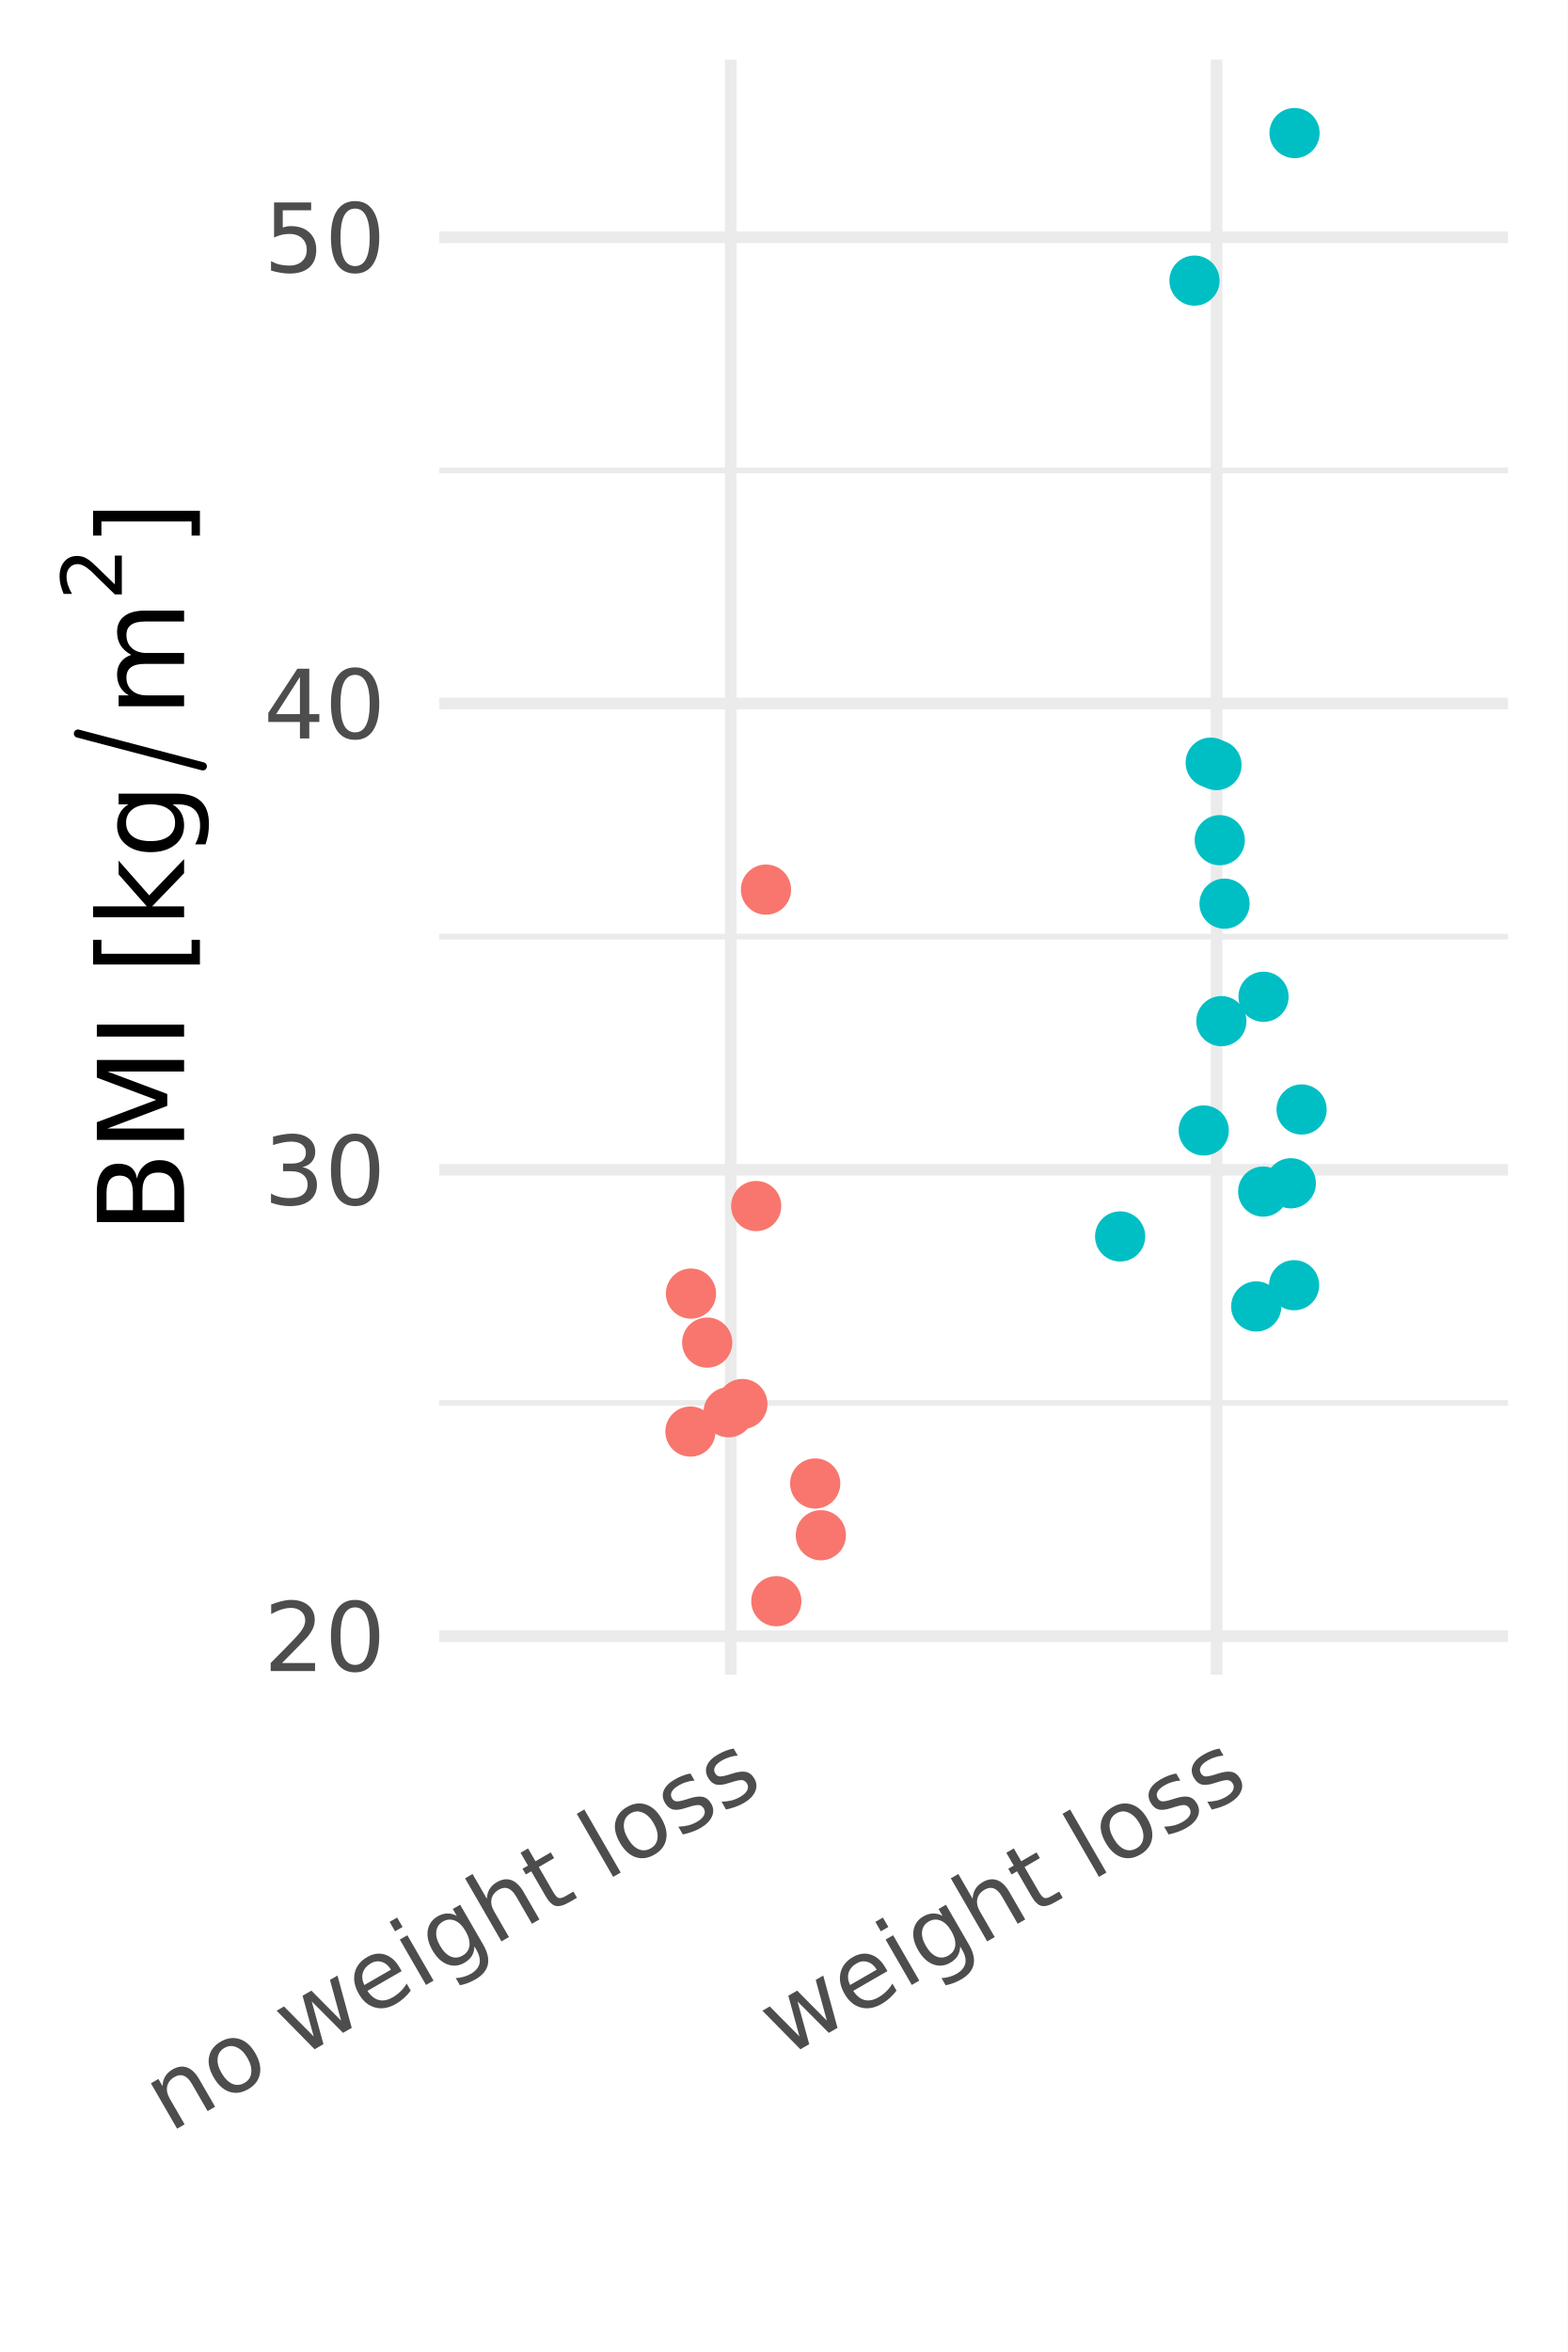
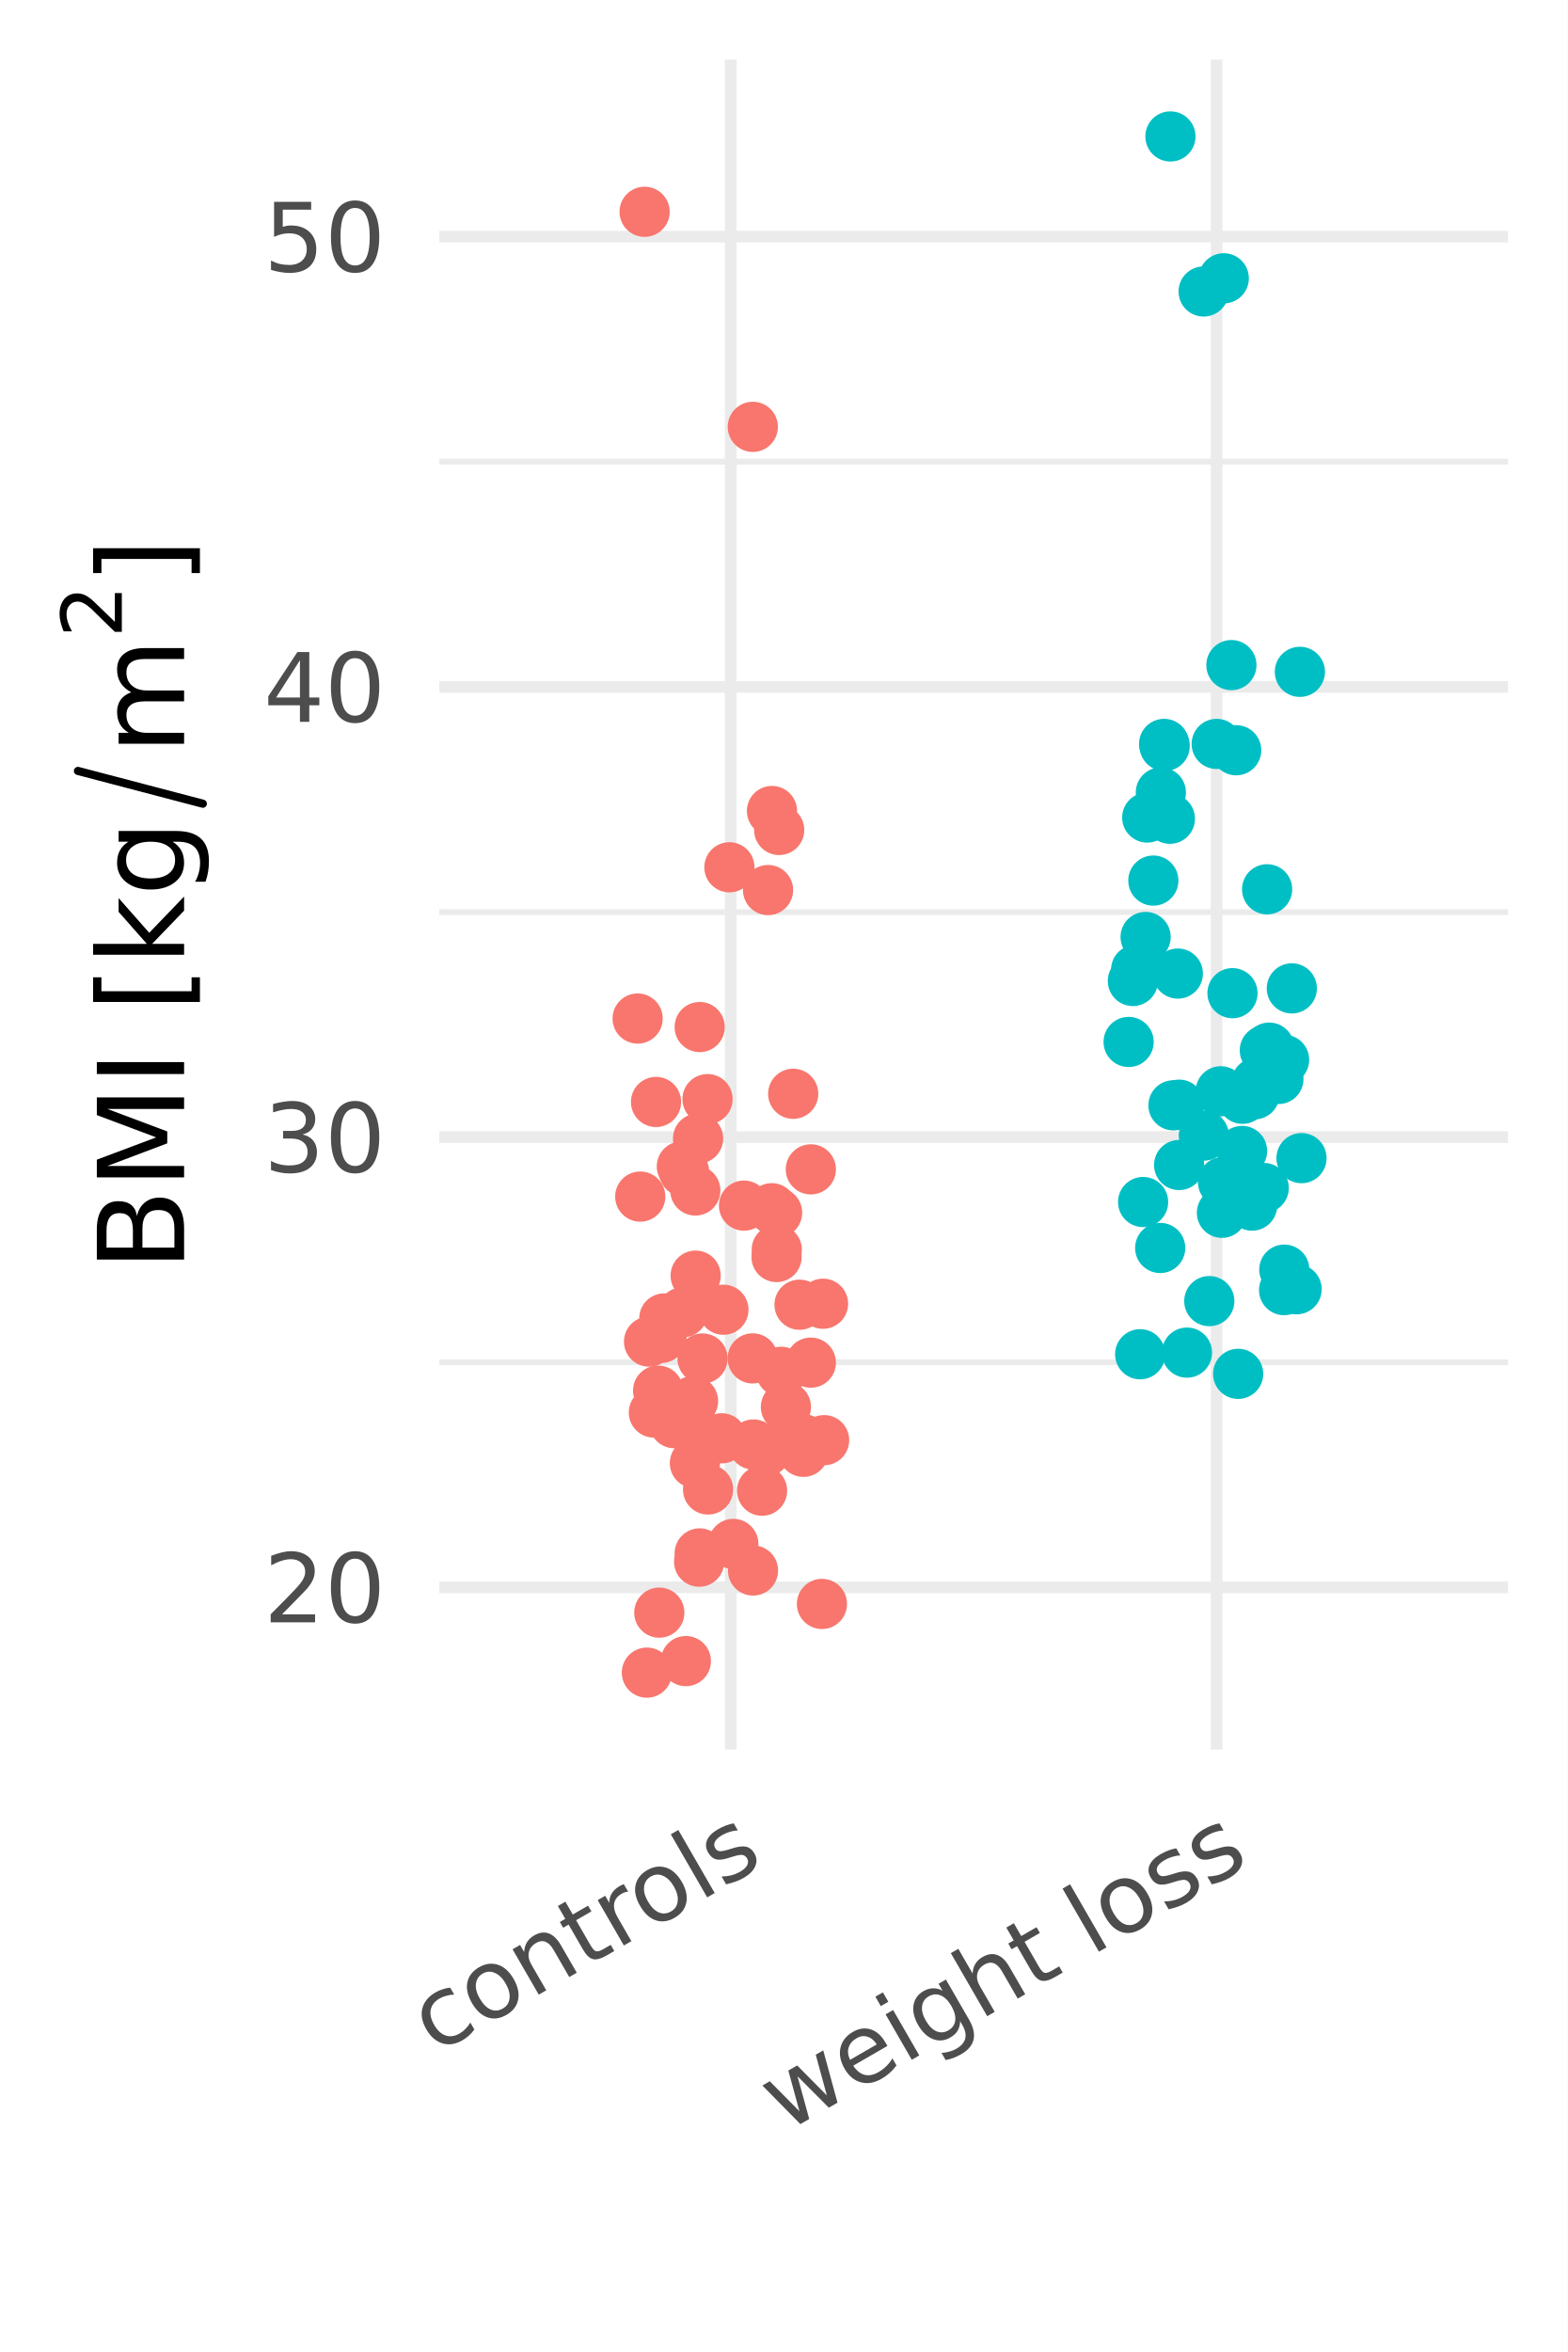
<svg xmlns="http://www.w3.org/2000/svg" class="svglite" width="144.00pt" height="216.00pt" viewBox="0 0 144.00 216.00">
  <defs>
    <style type="text/css">
    .svglite line, .svglite polyline, .svglite polygon, .svglite path, .svglite rect, .svglite circle {
      fill: none;
      stroke: #000000;
      stroke-linecap: round;
      stroke-linejoin: round;
      stroke-miterlimit: 10.00;
    }
  </style>
  </defs>
  <rect width="100%" height="100%" style="stroke: none; fill: #FFFFFF;" />
  <defs>
    <clipPath id="cpMC4wMHwxNDQuMDB8MC4wMHwyMTYuMDA=">
      <rect x="0.00" y="0.00" width="144.00" height="216.00" />
    </clipPath>
  </defs>
  <g clip-path="url(#cpMC4wMHwxNDQuMDB8MC4wMHwyMTYuMDA=)">
</g>
  <defs>
-     <clipPath id="cpNDAuMzV8MTM4LjUyfDUuNDh8MTUzLjc5">
-       <rect x="40.35" y="5.48" width="98.17" height="148.31" />
+     <clipPath id="cpNDAuMzV8MTM4LjUyfDUuNDh8MTYwLjY3">
+       <rect x="40.35" y="5.48" width="98.17" height="155.19" />
    </clipPath>
  </defs>
-   <g clip-path="url(#cpNDAuMzV8MTM4LjUyfDUuNDh8MTUzLjc5)">
-     <polyline points="40.35,128.84 138.52,128.84 " style="stroke-width: 0.53; stroke: #EBEBEB; stroke-linecap: butt;" />
-     <polyline points="40.35,86.02 138.52,86.02 " style="stroke-width: 0.53; stroke: #EBEBEB; stroke-linecap: butt;" />
-     <polyline points="40.35,43.20 138.52,43.20 " style="stroke-width: 0.53; stroke: #EBEBEB; stroke-linecap: butt;" />
-     <polyline points="40.35,150.26 138.52,150.26 " style="stroke-width: 1.07; stroke: #EBEBEB; stroke-linecap: butt;" />
-     <polyline points="40.35,107.43 138.52,107.43 " style="stroke-width: 1.07; stroke: #EBEBEB; stroke-linecap: butt;" />
-     <polyline points="40.35,64.61 138.52,64.61 " style="stroke-width: 1.07; stroke: #EBEBEB; stroke-linecap: butt;" />
-     <polyline points="40.35,21.79 138.52,21.79 " style="stroke-width: 1.07; stroke: #EBEBEB; stroke-linecap: butt;" />
-     <polyline points="67.12,153.79 67.12,5.48 " style="stroke-width: 1.07; stroke: #EBEBEB; stroke-linecap: butt;" />
-     <polyline points="111.75,153.79 111.75,5.48 " style="stroke-width: 1.07; stroke: #EBEBEB; stroke-linecap: butt;" />
-     <circle cx="118.57" cy="108.67" r="1.95" style="stroke-width: 0.71; stroke: #00BFC4; fill: #00BFC4;" />
-     <circle cx="112.48" cy="82.99" r="1.95" style="stroke-width: 0.71; stroke: #00BFC4; fill: #00BFC4;" />
-     <circle cx="119.56" cy="101.89" r="1.95" style="stroke-width: 0.71; stroke: #00BFC4; fill: #00BFC4;" />
-     <circle cx="110.57" cy="103.82" r="1.95" style="stroke-width: 0.71; stroke: #00BFC4; fill: #00BFC4;" />
-     <circle cx="116.06" cy="91.54" r="1.95" style="stroke-width: 0.71; stroke: #00BFC4; fill: #00BFC4;" />
-     <circle cx="111.21" cy="70.04" r="1.95" style="stroke-width: 0.71; stroke: #00BFC4; fill: #00BFC4;" />
-     <circle cx="102.89" cy="113.55" r="1.95" style="stroke-width: 0.71; stroke: #00BFC4; fill: #00BFC4;" />
-     <circle cx="112.19" cy="93.78" r="1.95" style="stroke-width: 0.71; stroke: #00BFC4; fill: #00BFC4;" />
-     <circle cx="118.87" cy="118.03" r="1.95" style="stroke-width: 0.71; stroke: #00BFC4; fill: #00BFC4;" />
-     <circle cx="109.72" cy="25.77" r="1.95" style="stroke-width: 0.71; stroke: #00BFC4; fill: #00BFC4;" />
-     <circle cx="116.03" cy="109.43" r="1.95" style="stroke-width: 0.71; stroke: #00BFC4; fill: #00BFC4;" />
-     <circle cx="112.04" cy="77.16" r="1.95" style="stroke-width: 0.71; stroke: #00BFC4; fill: #00BFC4;" />
-     <circle cx="118.91" cy="12.22" r="1.95" style="stroke-width: 0.71; stroke: #00BFC4; fill: #00BFC4;" />
-     <circle cx="115.39" cy="119.98" r="1.95" style="stroke-width: 0.71; stroke: #00BFC4; fill: #00BFC4;" />
-     <circle cx="111.74" cy="70.26" r="1.95" style="stroke-width: 0.71; stroke: #00BFC4; fill: #00BFC4;" />
-     <circle cx="68.19" cy="128.94" r="1.95" style="stroke-width: 0.71; stroke: #F8766D; fill: #F8766D;" />
-     <circle cx="74.88" cy="136.24" r="1.95" style="stroke-width: 0.71; stroke: #F8766D; fill: #F8766D;" />
-     <circle cx="71.31" cy="147.05" r="1.95" style="stroke-width: 0.71; stroke: #F8766D; fill: #F8766D;" />
-     <circle cx="63.47" cy="118.80" r="1.95" style="stroke-width: 0.71; stroke: #F8766D; fill: #F8766D;" />
-     <circle cx="75.40" cy="140.99" r="1.95" style="stroke-width: 0.71; stroke: #F8766D; fill: #F8766D;" />
-     <circle cx="69.46" cy="110.76" r="1.95" style="stroke-width: 0.71; stroke: #F8766D; fill: #F8766D;" />
-     <circle cx="64.96" cy="123.30" r="1.95" style="stroke-width: 0.71; stroke: #F8766D; fill: #F8766D;" />
-     <circle cx="70.36" cy="81.70" r="1.95" style="stroke-width: 0.71; stroke: #F8766D; fill: #F8766D;" />
-     <circle cx="66.92" cy="129.70" r="1.95" style="stroke-width: 0.71; stroke: #F8766D; fill: #F8766D;" />
-     <circle cx="63.42" cy="131.47" r="1.95" style="stroke-width: 0.71; stroke: #F8766D; fill: #F8766D;" />
+   <g clip-path="url(#cpNDAuMzV8MTM4LjUyfDUuNDh8MTYwLjY3)">
+     <polyline points="40.35,125.11 138.52,125.11 " style="stroke-width: 0.53; stroke: #EBEBEB; stroke-linecap: butt;" />
+     <polyline points="40.35,83.76 138.52,83.76 " style="stroke-width: 0.53; stroke: #EBEBEB; stroke-linecap: butt;" />
+     <polyline points="40.35,42.40 138.52,42.40 " style="stroke-width: 0.53; stroke: #EBEBEB; stroke-linecap: butt;" />
+     <polyline points="40.35,145.78 138.52,145.78 " style="stroke-width: 1.07; stroke: #EBEBEB; stroke-linecap: butt;" />
+     <polyline points="40.35,104.43 138.52,104.43 " style="stroke-width: 1.07; stroke: #EBEBEB; stroke-linecap: butt;" />
+     <polyline points="40.35,63.08 138.52,63.08 " style="stroke-width: 1.07; stroke: #EBEBEB; stroke-linecap: butt;" />
+     <polyline points="40.35,21.73 138.52,21.73 " style="stroke-width: 1.07; stroke: #EBEBEB; stroke-linecap: butt;" />
+     <polyline points="67.12,160.67 67.12,5.48 " style="stroke-width: 1.07; stroke: #EBEBEB; stroke-linecap: butt;" />
+     <polyline points="111.75,160.67 111.75,5.48 " style="stroke-width: 1.07; stroke: #EBEBEB; stroke-linecap: butt;" />
+     <circle cx="74.48" cy="125.14" r="1.95" style="stroke-width: 0.71; stroke: #F8766D; fill: #F8766D;" />
+     <circle cx="73.82" cy="132.18" r="1.95" style="stroke-width: 0.71; stroke: #F8766D; fill: #F8766D;" />
+     <circle cx="64.27" cy="142.66" r="1.95" style="stroke-width: 0.71; stroke: #F8766D; fill: #F8766D;" />
+     <circle cx="61.02" cy="121.08" r="1.95" style="stroke-width: 0.71; stroke: #F8766D; fill: #F8766D;" />
+     <circle cx="71.33" cy="115.44" r="1.95" style="stroke-width: 0.71; stroke: #F8766D; fill: #F8766D;" />
+     <circle cx="70.00" cy="136.90" r="1.95" style="stroke-width: 0.71; stroke: #F8766D; fill: #F8766D;" />
+     <circle cx="66.45" cy="120.28" r="1.95" style="stroke-width: 0.71; stroke: #F8766D; fill: #F8766D;" />
+     <circle cx="62.83" cy="107.59" r="1.95" style="stroke-width: 0.71; stroke: #F8766D; fill: #F8766D;" />
+     <circle cx="63.83" cy="134.37" r="1.95" style="stroke-width: 0.71; stroke: #F8766D; fill: #F8766D;" />
+     <circle cx="75.60" cy="119.73" r="1.95" style="stroke-width: 0.71; stroke: #F8766D; fill: #F8766D;" />
+     <circle cx="67.00" cy="79.65" r="1.95" style="stroke-width: 0.71; stroke: #F8766D; fill: #F8766D;" />
+     <circle cx="71.75" cy="125.98" r="1.95" style="stroke-width: 0.71; stroke: #F8766D; fill: #F8766D;" />
+     <circle cx="71.35" cy="114.77" r="1.95" style="stroke-width: 0.71; stroke: #F8766D; fill: #F8766D;" />
+     <circle cx="60.45" cy="127.71" r="1.95" style="stroke-width: 0.71; stroke: #F8766D; fill: #F8766D;" />
+     <circle cx="74.48" cy="107.39" r="1.95" style="stroke-width: 0.71; stroke: #F8766D; fill: #F8766D;" />
+     <circle cx="64.22" cy="143.42" r="1.95" style="stroke-width: 0.71; stroke: #F8766D; fill: #F8766D;" />
+     <circle cx="75.50" cy="147.30" r="1.95" style="stroke-width: 0.71; stroke: #F8766D; fill: #F8766D;" />
+     <circle cx="63.00" cy="152.55" r="1.95" style="stroke-width: 0.71; stroke: #F8766D; fill: #F8766D;" />
+     <circle cx="60.76" cy="122.86" r="1.95" style="stroke-width: 0.71; stroke: #F8766D; fill: #F8766D;" />
+     <circle cx="61.94" cy="130.70" r="1.95" style="stroke-width: 0.71; stroke: #F8766D; fill: #F8766D;" />
+     <circle cx="71.38" cy="111.37" r="1.95" style="stroke-width: 0.71; stroke: #F8766D; fill: #F8766D;" />
+     <circle cx="70.55" cy="81.74" r="1.95" style="stroke-width: 0.71; stroke: #F8766D; fill: #F8766D;" />
+     <circle cx="62.71" cy="120.52" r="1.95" style="stroke-width: 0.71; stroke: #F8766D; fill: #F8766D;" />
+     <circle cx="66.29" cy="132.09" r="1.95" style="stroke-width: 0.71; stroke: #F8766D; fill: #F8766D;" />
+     <circle cx="69.14" cy="124.75" r="1.95" style="stroke-width: 0.71; stroke: #F8766D; fill: #F8766D;" />
+     <circle cx="73.44" cy="119.82" r="1.95" style="stroke-width: 0.71; stroke: #F8766D; fill: #F8766D;" />
+     <circle cx="59.21" cy="19.45" r="1.95" style="stroke-width: 0.71; stroke: #F8766D; fill: #F8766D;" />
+     <circle cx="64.54" cy="132.17" r="1.95" style="stroke-width: 0.71; stroke: #F8766D; fill: #F8766D;" />
+     <circle cx="63.90" cy="117.15" r="1.95" style="stroke-width: 0.71; stroke: #F8766D; fill: #F8766D;" />
+     <circle cx="62.63" cy="107.12" r="1.95" style="stroke-width: 0.71; stroke: #F8766D; fill: #F8766D;" />
+     <circle cx="71.57" cy="76.22" r="1.95" style="stroke-width: 0.71; stroke: #F8766D; fill: #F8766D;" />
+     <circle cx="70.35" cy="133.27" r="1.95" style="stroke-width: 0.71; stroke: #F8766D; fill: #F8766D;" />
+     <circle cx="70.91" cy="74.48" r="1.95" style="stroke-width: 0.71; stroke: #F8766D; fill: #F8766D;" />
+     <circle cx="58.57" cy="93.54" r="1.95" style="stroke-width: 0.71; stroke: #F8766D; fill: #F8766D;" />
+     <circle cx="72.19" cy="129.21" r="1.95" style="stroke-width: 0.71; stroke: #F8766D; fill: #F8766D;" />
+     <circle cx="64.12" cy="104.56" r="1.95" style="stroke-width: 0.71; stroke: #F8766D; fill: #F8766D;" />
+     <circle cx="59.42" cy="153.61" r="1.95" style="stroke-width: 0.71; stroke: #F8766D; fill: #F8766D;" />
+     <circle cx="64.99" cy="100.94" r="1.95" style="stroke-width: 0.71; stroke: #F8766D; fill: #F8766D;" />
+     <circle cx="63.66" cy="128.67" r="1.95" style="stroke-width: 0.71; stroke: #F8766D; fill: #F8766D;" />
+     <circle cx="69.21" cy="132.66" r="1.95" style="stroke-width: 0.71; stroke: #F8766D; fill: #F8766D;" />
+     <circle cx="67.36" cy="141.79" r="1.95" style="stroke-width: 0.71; stroke: #F8766D; fill: #F8766D;" />
+     <circle cx="75.70" cy="132.26" r="1.95" style="stroke-width: 0.71; stroke: #F8766D; fill: #F8766D;" />
+     <circle cx="69.17" cy="144.23" r="1.95" style="stroke-width: 0.71; stroke: #F8766D; fill: #F8766D;" />
+     <circle cx="60.26" cy="101.20" r="1.95" style="stroke-width: 0.71; stroke: #F8766D; fill: #F8766D;" />
+     <circle cx="70.89" cy="110.96" r="1.95" style="stroke-width: 0.71; stroke: #F8766D; fill: #F8766D;" />
+     <circle cx="68.34" cy="110.72" r="1.95" style="stroke-width: 0.71; stroke: #F8766D; fill: #F8766D;" />
+     <circle cx="64.27" cy="94.32" r="1.95" style="stroke-width: 0.71; stroke: #F8766D; fill: #F8766D;" />
+     <circle cx="60.56" cy="148.10" r="1.95" style="stroke-width: 0.71; stroke: #F8766D; fill: #F8766D;" />
+     <circle cx="64.53" cy="124.76" r="1.95" style="stroke-width: 0.71; stroke: #F8766D; fill: #F8766D;" />
+     <circle cx="73.80" cy="133.33" r="1.95" style="stroke-width: 0.71; stroke: #F8766D; fill: #F8766D;" />
+     <circle cx="69.15" cy="39.20" r="1.95" style="stroke-width: 0.71; stroke: #F8766D; fill: #F8766D;" />
+     <circle cx="59.62" cy="123.21" r="1.95" style="stroke-width: 0.71; stroke: #F8766D; fill: #F8766D;" />
+     <circle cx="63.87" cy="109.33" r="1.95" style="stroke-width: 0.71; stroke: #F8766D; fill: #F8766D;" />
+     <circle cx="60.06" cy="129.72" r="1.95" style="stroke-width: 0.71; stroke: #F8766D; fill: #F8766D;" />
+     <circle cx="58.81" cy="109.89" r="1.95" style="stroke-width: 0.71; stroke: #F8766D; fill: #F8766D;" />
+     <circle cx="65.04" cy="136.79" r="1.95" style="stroke-width: 0.71; stroke: #F8766D; fill: #F8766D;" />
+     <circle cx="72.86" cy="100.45" r="1.95" style="stroke-width: 0.71; stroke: #F8766D; fill: #F8766D;" />
+     <circle cx="105.94" cy="80.87" r="1.95" style="stroke-width: 0.71; stroke: #00BFC4; fill: #00BFC4;" />
+     <circle cx="117.43" cy="99.09" r="1.95" style="stroke-width: 0.71; stroke: #00BFC4; fill: #00BFC4;" />
+     <circle cx="114.13" cy="100.91" r="1.95" style="stroke-width: 0.71; stroke: #00BFC4; fill: #00BFC4;" />
+     <circle cx="108.19" cy="89.41" r="1.95" style="stroke-width: 0.71; stroke: #00BFC4; fill: #00BFC4;" />
+     <circle cx="104.36" cy="89.06" r="1.95" style="stroke-width: 0.71; stroke: #00BFC4; fill: #00BFC4;" />
+     <circle cx="111.08" cy="119.49" r="1.95" style="stroke-width: 0.71; stroke: #00BFC4; fill: #00BFC4;" />
+     <circle cx="106.93" cy="68.32" r="1.95" style="stroke-width: 0.71; stroke: #00BFC4; fill: #00BFC4;" />
+     <circle cx="105.00" cy="110.39" r="1.95" style="stroke-width: 0.71; stroke: #00BFC4; fill: #00BFC4;" />
+     <circle cx="116.58" cy="96.21" r="1.95" style="stroke-width: 0.71; stroke: #00BFC4; fill: #00BFC4;" />
+     <circle cx="112.13" cy="100.22" r="1.95" style="stroke-width: 0.71; stroke: #00BFC4; fill: #00BFC4;" />
+     <circle cx="113.21" cy="91.21" r="1.95" style="stroke-width: 0.71; stroke: #00BFC4; fill: #00BFC4;" />
+     <circle cx="115.42" cy="99.43" r="1.95" style="stroke-width: 0.71; stroke: #00BFC4; fill: #00BFC4;" />
+     <circle cx="106.57" cy="114.61" r="1.95" style="stroke-width: 0.71; stroke: #00BFC4; fill: #00BFC4;" />
+     <circle cx="112.41" cy="25.56" r="1.95" style="stroke-width: 0.71; stroke: #00BFC4; fill: #00BFC4;" />
+     <circle cx="119.55" cy="106.36" r="1.95" style="stroke-width: 0.71; stroke: #00BFC4; fill: #00BFC4;" />
+     <circle cx="113.55" cy="68.90" r="1.95" style="stroke-width: 0.71; stroke: #00BFC4; fill: #00BFC4;" />
+     <circle cx="107.46" cy="75.19" r="1.95" style="stroke-width: 0.71; stroke: #00BFC4; fill: #00BFC4;" />
+     <circle cx="107.51" cy="12.53" r="1.95" style="stroke-width: 0.71; stroke: #00BFC4; fill: #00BFC4;" />
+     <circle cx="117.97" cy="116.60" r="1.95" style="stroke-width: 0.71; stroke: #00BFC4; fill: #00BFC4;" />
+     <circle cx="109.03" cy="124.22" r="1.95" style="stroke-width: 0.71; stroke: #00BFC4; fill: #00BFC4;" />
+     <circle cx="119.40" cy="61.70" r="1.95" style="stroke-width: 0.71; stroke: #00BFC4; fill: #00BFC4;" />
+     <circle cx="110.58" cy="104.29" r="1.95" style="stroke-width: 0.71; stroke: #00BFC4; fill: #00BFC4;" />
+     <circle cx="115.01" cy="110.72" r="1.95" style="stroke-width: 0.71; stroke: #00BFC4; fill: #00BFC4;" />
+     <circle cx="113.73" cy="126.17" r="1.95" style="stroke-width: 0.71; stroke: #00BFC4; fill: #00BFC4;" />
+     <circle cx="106.98" cy="68.51" r="1.95" style="stroke-width: 0.71; stroke: #00BFC4; fill: #00BFC4;" />
+     <circle cx="114.09" cy="105.70" r="1.95" style="stroke-width: 0.71; stroke: #00BFC4; fill: #00BFC4;" />
+     <circle cx="112.34" cy="108.56" r="1.95" style="stroke-width: 0.71; stroke: #00BFC4; fill: #00BFC4;" />
+     <circle cx="119.10" cy="118.40" r="1.95" style="stroke-width: 0.71; stroke: #00BFC4; fill: #00BFC4;" />
+     <circle cx="106.63" cy="72.78" r="1.95" style="stroke-width: 0.71; stroke: #00BFC4; fill: #00BFC4;" />
+     <circle cx="115.23" cy="100.50" r="1.95" style="stroke-width: 0.71; stroke: #00BFC4; fill: #00BFC4;" />
+     <circle cx="110.56" cy="26.77" r="1.95" style="stroke-width: 0.71; stroke: #00BFC4; fill: #00BFC4;" />
+     <circle cx="105.38" cy="75.08" r="1.95" style="stroke-width: 0.71; stroke: #00BFC4; fill: #00BFC4;" />
+     <circle cx="118.66" cy="90.77" r="1.95" style="stroke-width: 0.71; stroke: #00BFC4; fill: #00BFC4;" />
+     <circle cx="108.31" cy="101.45" r="1.95" style="stroke-width: 0.71; stroke: #00BFC4; fill: #00BFC4;" />
+     <circle cx="117.95" cy="97.33" r="1.95" style="stroke-width: 0.71; stroke: #00BFC4; fill: #00BFC4;" />
+     <circle cx="104.06" cy="90.09" r="1.95" style="stroke-width: 0.71; stroke: #00BFC4; fill: #00BFC4;" />
+     <circle cx="104.73" cy="124.37" r="1.95" style="stroke-width: 0.71; stroke: #00BFC4; fill: #00BFC4;" />
+     <circle cx="111.76" cy="68.32" r="1.95" style="stroke-width: 0.71; stroke: #00BFC4; fill: #00BFC4;" />
+     <circle cx="103.67" cy="95.69" r="1.95" style="stroke-width: 0.71; stroke: #00BFC4; fill: #00BFC4;" />
+     <circle cx="117.95" cy="118.48" r="1.95" style="stroke-width: 0.71; stroke: #00BFC4; fill: #00BFC4;" />
+     <circle cx="108.31" cy="106.99" r="1.95" style="stroke-width: 0.71; stroke: #00BFC4; fill: #00BFC4;" />
+     <circle cx="116.08" cy="109.10" r="1.95" style="stroke-width: 0.71; stroke: #00BFC4; fill: #00BFC4;" />
+     <circle cx="116.39" cy="81.67" r="1.95" style="stroke-width: 0.71; stroke: #00BFC4; fill: #00BFC4;" />
+     <circle cx="107.79" cy="101.51" r="1.95" style="stroke-width: 0.71; stroke: #00BFC4; fill: #00BFC4;" />
+     <circle cx="112.24" cy="111.38" r="1.95" style="stroke-width: 0.71; stroke: #00BFC4; fill: #00BFC4;" />
+     <circle cx="116.18" cy="96.46" r="1.95" style="stroke-width: 0.71; stroke: #00BFC4; fill: #00BFC4;" />
+     <circle cx="105.23" cy="86.05" r="1.95" style="stroke-width: 0.71; stroke: #00BFC4; fill: #00BFC4;" />
+     <circle cx="113.11" cy="61.08" r="1.95" style="stroke-width: 0.71; stroke: #00BFC4; fill: #00BFC4;" />
  </g>
  <g clip-path="url(#cpMC4wMHwxNDQuMDB8MC4wMHwyMTYuMDA=)">
-     <text x="35.42" y="153.46" text-anchor="end" style="font-size: 8.80px; fill: #4D4D4D; font-family: DejaVu Sans;" textLength="11.19px" lengthAdjust="spacingAndGlyphs">20</text>
-     <text x="35.42" y="110.64" text-anchor="end" style="font-size: 8.80px; fill: #4D4D4D; font-family: DejaVu Sans;" textLength="11.19px" lengthAdjust="spacingAndGlyphs">30</text>
-     <text x="35.42" y="67.82" text-anchor="end" style="font-size: 8.80px; fill: #4D4D4D; font-family: DejaVu Sans;" textLength="11.19px" lengthAdjust="spacingAndGlyphs">40</text>
-     <text x="35.42" y="25.00" text-anchor="end" style="font-size: 8.80px; fill: #4D4D4D; font-family: DejaVu Sans;" textLength="11.19px" lengthAdjust="spacingAndGlyphs">50</text>
-     <text transform="translate(70.33,164.28) rotate(-30)" text-anchor="end" style="font-size: 8.80px; fill: #4D4D4D; font-family: DejaVu Sans;" textLength="63.22px" lengthAdjust="spacingAndGlyphs">no weight loss</text>
-     <text transform="translate(114.95,164.28) rotate(-30)" text-anchor="end" style="font-size: 8.80px; fill: #4D4D4D; font-family: DejaVu Sans;" textLength="49.46px" lengthAdjust="spacingAndGlyphs">weight loss</text>
-     <text transform="translate(16.91,113.31) rotate(-90)" style="font-size: 11.00px; font-family: DejaVu Sans;" textLength="28.07px" lengthAdjust="spacingAndGlyphs">BMI [</text>
-     <text transform="translate(16.91,85.24) rotate(-90)" style="font-size: 11.00px; font-family: DejaVu Sans;" textLength="6.37px" lengthAdjust="spacingAndGlyphs">k</text>
-     <text transform="translate(16.91,78.87) rotate(-90)" style="font-size: 11.00px; font-family: DejaVu Sans;" textLength="6.98px" lengthAdjust="spacingAndGlyphs">g</text>
-     <polyline points="18.63,70.38 7.16,67.37 " style="stroke-width: 0.75;" />
-     <text transform="translate(16.91,65.86) rotate(-90)" style="font-size: 11.00px; font-family: DejaVu Sans;" textLength="10.71px" lengthAdjust="spacingAndGlyphs">m</text>
-     <text transform="translate(11.19,55.15) rotate(-90)" style="font-size: 7.70px; font-family: DejaVu Sans;" textLength="4.90px" lengthAdjust="spacingAndGlyphs">2</text>
-     <text transform="translate(16.91,50.25) rotate(-90)" style="font-size: 11.00px; font-family: DejaVu Sans;" textLength="4.29px" lengthAdjust="spacingAndGlyphs">]</text>
+     <text x="35.42" y="148.99" text-anchor="end" style="font-size: 8.80px; fill: #4D4D4D; font-family: DejaVu Sans;" textLength="11.19px" lengthAdjust="spacingAndGlyphs">20</text>
+     <text x="35.42" y="107.64" text-anchor="end" style="font-size: 8.80px; fill: #4D4D4D; font-family: DejaVu Sans;" textLength="11.19px" lengthAdjust="spacingAndGlyphs">30</text>
+     <text x="35.42" y="66.29" text-anchor="end" style="font-size: 8.80px; fill: #4D4D4D; font-family: DejaVu Sans;" textLength="11.19px" lengthAdjust="spacingAndGlyphs">40</text>
+     <text x="35.42" y="24.94" text-anchor="end" style="font-size: 8.80px; fill: #4D4D4D; font-family: DejaVu Sans;" textLength="11.19px" lengthAdjust="spacingAndGlyphs">50</text>
+     <text transform="translate(70.33,171.15) rotate(-30)" text-anchor="end" style="font-size: 8.80px; fill: #4D4D4D; font-family: DejaVu Sans;" textLength="35.09px" lengthAdjust="spacingAndGlyphs">controls</text>
+     <text transform="translate(114.95,171.15) rotate(-30)" text-anchor="end" style="font-size: 8.80px; fill: #4D4D4D; font-family: DejaVu Sans;" textLength="49.46px" lengthAdjust="spacingAndGlyphs">weight loss</text>
+     <text transform="translate(16.91,116.75) rotate(-90)" style="font-size: 11.00px; font-family: DejaVu Sans;" textLength="28.07px" lengthAdjust="spacingAndGlyphs">BMI [</text>
+     <text transform="translate(16.91,88.68) rotate(-90)" style="font-size: 11.00px; font-family: DejaVu Sans;" textLength="6.37px" lengthAdjust="spacingAndGlyphs">k</text>
+     <text transform="translate(16.91,82.30) rotate(-90)" style="font-size: 11.00px; font-family: DejaVu Sans;" textLength="6.98px" lengthAdjust="spacingAndGlyphs">g</text>
+     <polyline points="18.63,73.81 7.16,70.80 " style="stroke-width: 0.75;" />
+     <text transform="translate(16.91,69.30) rotate(-90)" style="font-size: 11.00px; font-family: DejaVu Sans;" textLength="10.71px" lengthAdjust="spacingAndGlyphs">m</text>
+     <text transform="translate(11.19,58.59) rotate(-90)" style="font-size: 7.70px; font-family: DejaVu Sans;" textLength="4.90px" lengthAdjust="spacingAndGlyphs">2</text>
+     <text transform="translate(16.91,53.69) rotate(-90)" style="font-size: 11.00px; font-family: DejaVu Sans;" textLength="4.29px" lengthAdjust="spacingAndGlyphs">]</text>
  </g>
</svg>
